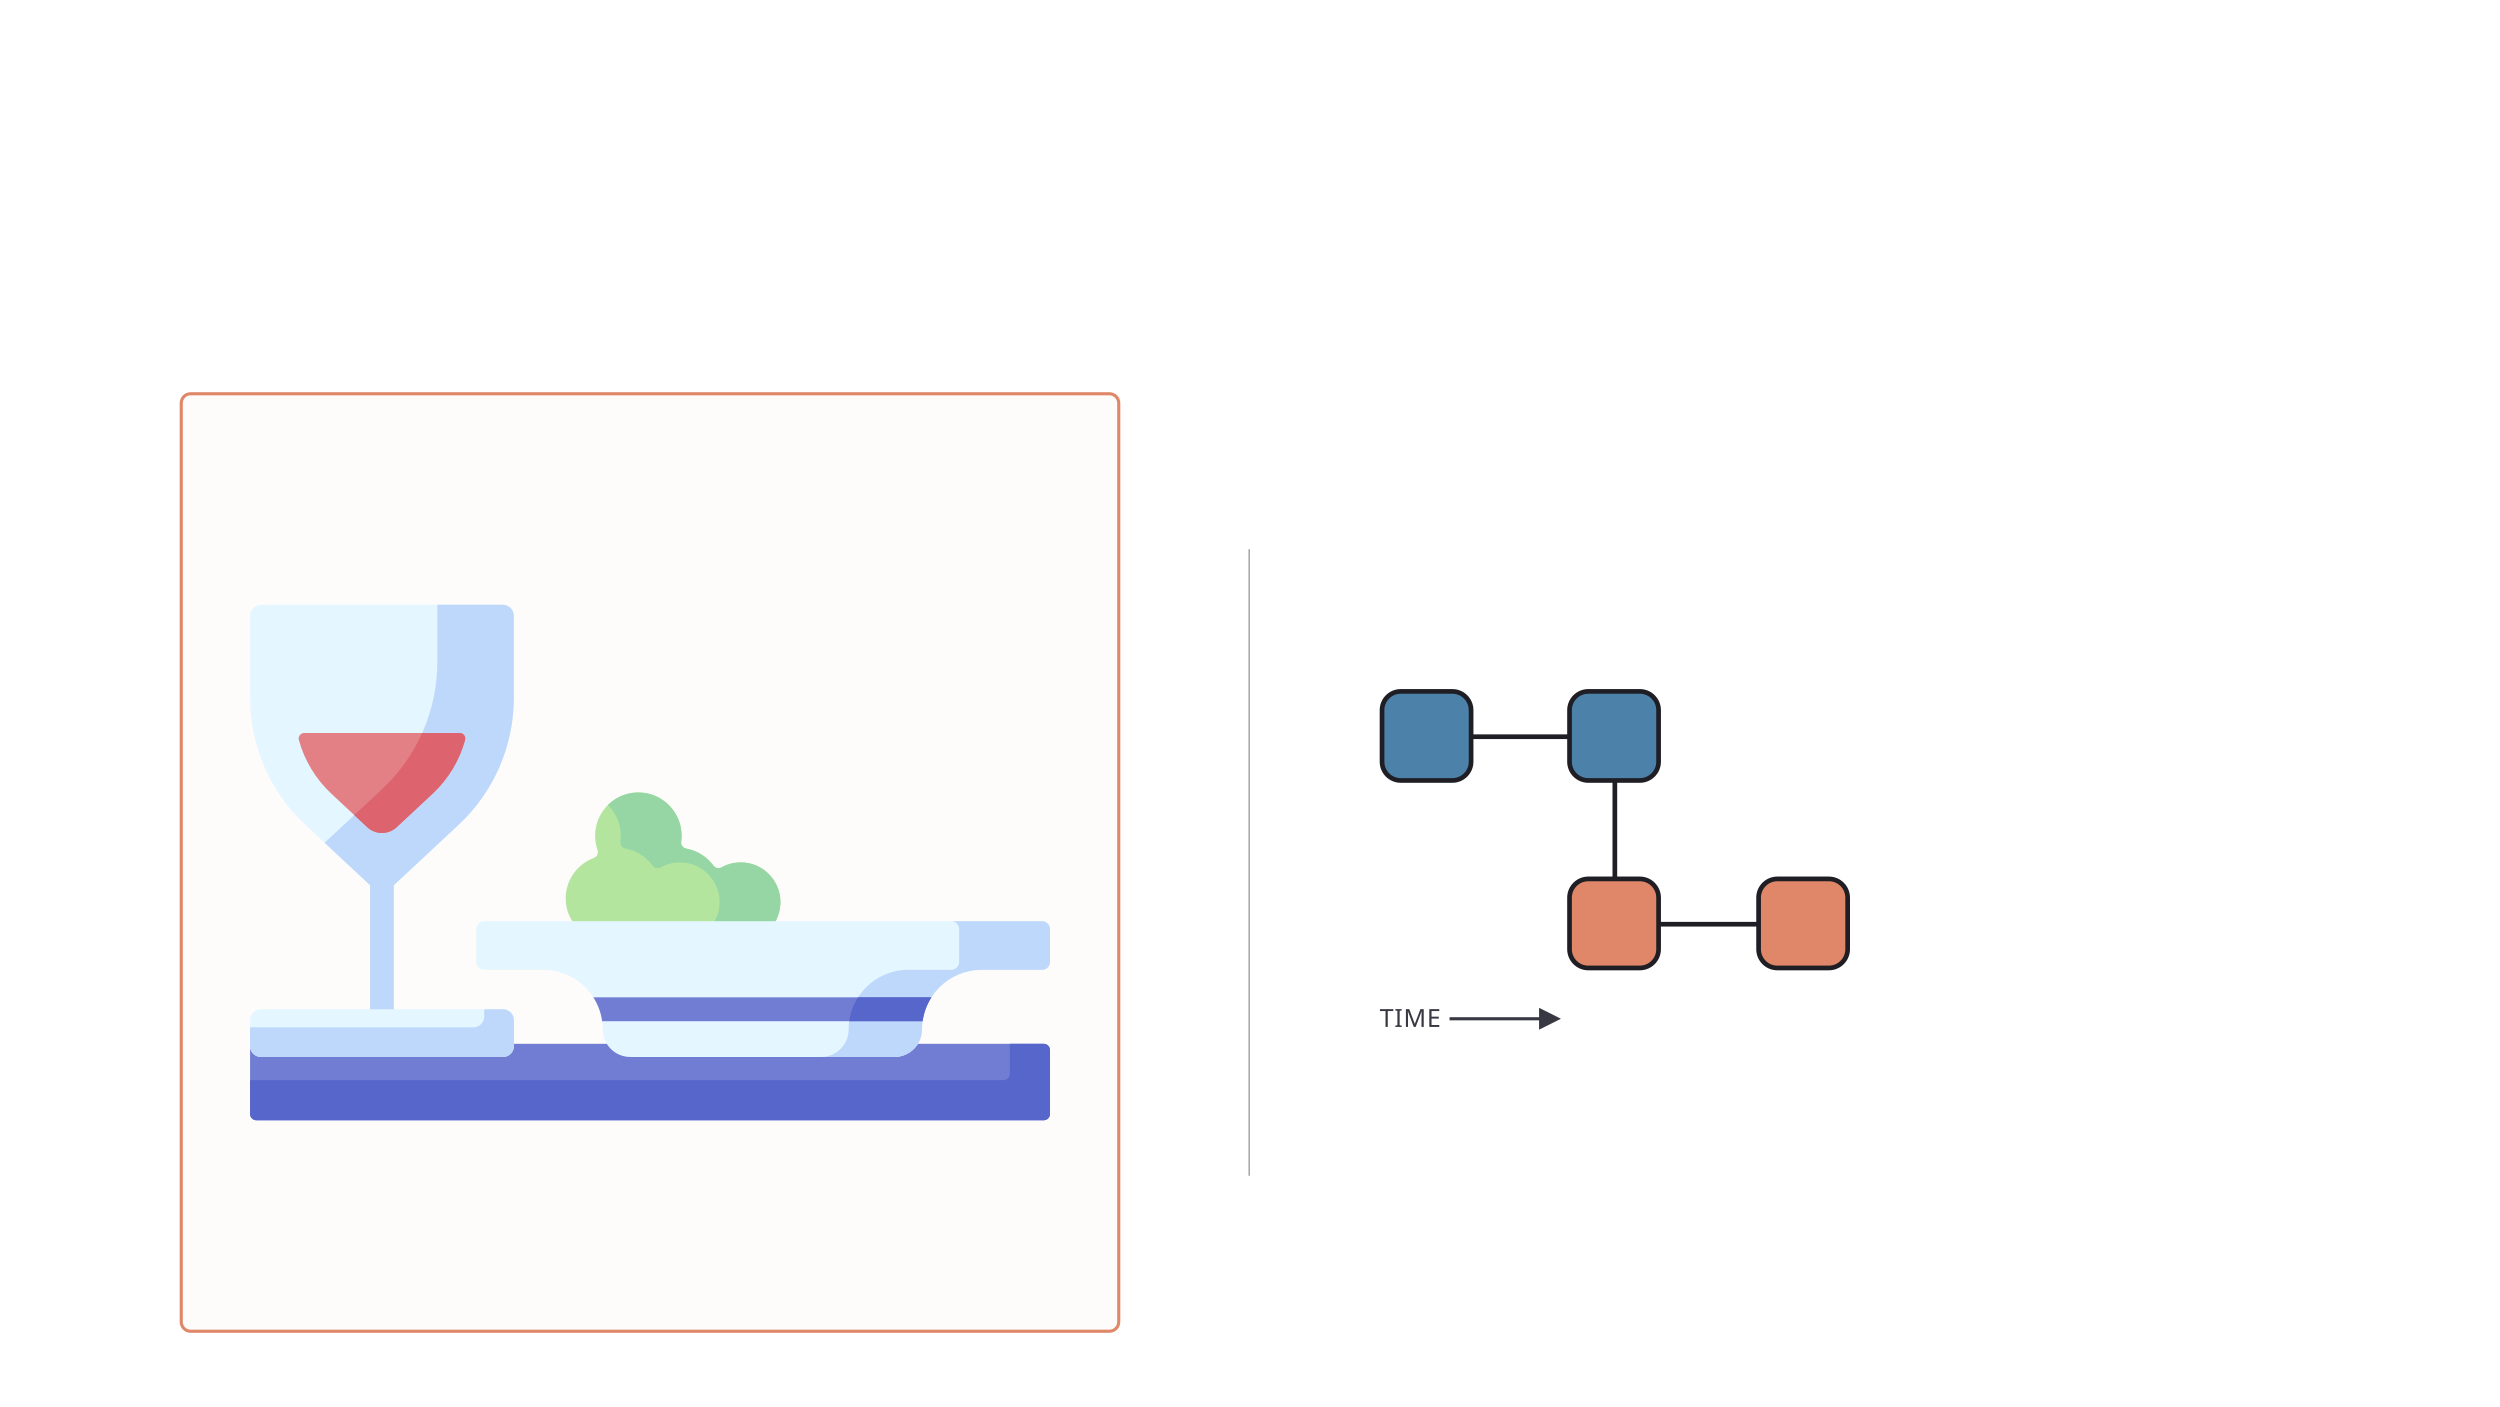
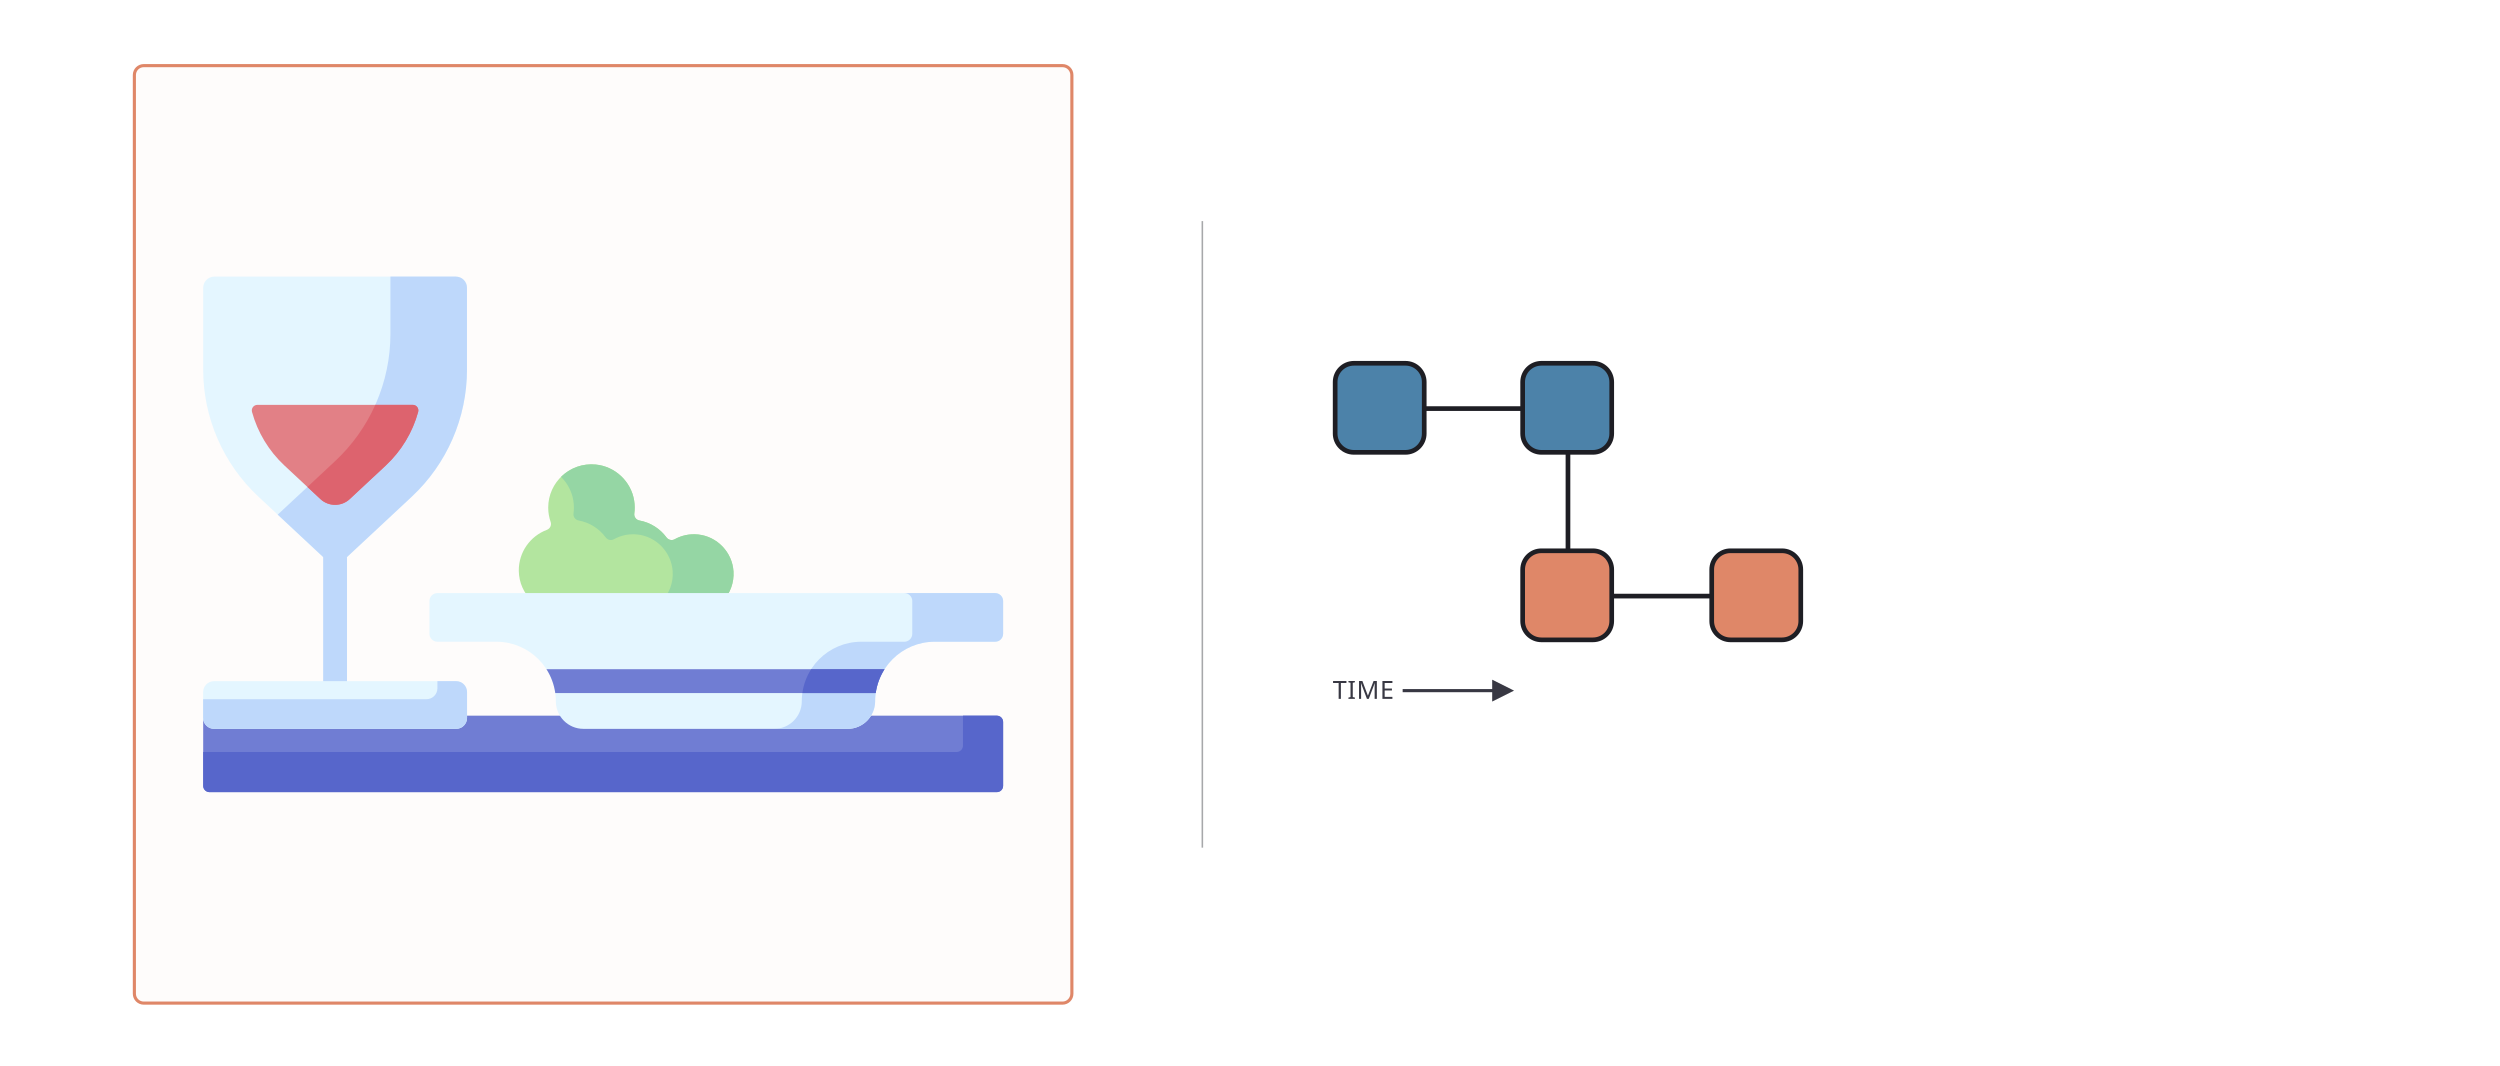
- <svg xmlns="http://www.w3.org/2000/svg" width="1600px" height="900px" viewBox="0 0 1600 900" version="1.1">
+ <svg xmlns="http://www.w3.org/2000/svg" width="1600px" height="682px" viewBox="0 0 1600 682" version="1.1">
  <g id="slide-4-food" stroke="none" stroke-width="1" fill="none" fill-rule="evenodd">
-     <g id="Group" transform="translate(883, 441)" fill="#4C82A9" stroke="#1E1E24" stroke-width="3">
+     <g id="Group" transform="translate(853, 231)" fill="#4C82A9" stroke="#1E1E24" stroke-width="3">
      <g id="idea-share">
        <rect id="Rectangle" x="1.5" y="1.5" width="57" height="57" rx="12" />
      </g>
    </g>
-     <g id="Group" transform="translate(1003, 441)" fill="#4C82A9" stroke="#1E1E24" stroke-width="3">
+     <g id="Group" transform="translate(973, 231)" fill="#4C82A9" stroke="#1E1E24" stroke-width="3">
      <g id="idea-share">
        <rect id="Rectangle" x="1.5" y="1.5" width="57" height="57" rx="12" />
      </g>
    </g>
-     <g id="Group" transform="translate(1003, 561)" fill="#DF8768" stroke="#1E1E24" stroke-width="3">
+     <g id="Group" transform="translate(973, 351)" fill="#DF8768" stroke="#1E1E24" stroke-width="3">
      <g id="idea-draft">
        <rect id="Rectangle" x="1.5" y="1.5" width="57" height="57" rx="12" />
      </g>
    </g>
-     <g id="Group" transform="translate(1124, 561)" fill="#DF8768" stroke="#1E1E24" stroke-width="3">
+     <g id="Group" transform="translate(1094, 351)" fill="#DF8768" stroke="#1E1E24" stroke-width="3">
      <g id="idea-draft">
        <rect id="Rectangle" x="1.5" y="1.5" width="57" height="57" rx="12" />
      </g>
    </g>
-     <g id="Group" transform="translate(1064, 591)" stroke="#1E1E24" stroke-linecap="square" stroke-width="3">
+     <g id="Group" transform="translate(1034, 381)" stroke="#1E1E24" stroke-linecap="square" stroke-width="3">
      <g id="horizontal-track">
        <line x1="0" y1="0.5" x2="60" y2="0.5" id="Line" />
      </g>
    </g>
-     <g id="Group" transform="translate(943, 471)" stroke="#1E1E24" stroke-linecap="square" stroke-width="3">
+     <g id="Group" transform="translate(913, 261)" stroke="#1E1E24" stroke-linecap="square" stroke-width="3">
      <g id="horizontal-track">
        <line x1="0" y1="0.5" x2="60" y2="0.5" id="Line" />
      </g>
    </g>
-     <g id="time-reference-frame" transform="translate(883, 641)" fill="#383843">
+     <g id="time-reference-frame" transform="translate(853, 431)" fill="#383843">
      <path id="Line-2" d="M102,4 L116,11 L102,18 L102,12 L44.697,12 L44.697,10 L102,10 L102,4 Z" fill-rule="nonzero" />
      <text id="TIME" font-family="Nunito-Regular, Nunito" font-size="16" font-weight="normal" letter-spacing="0.457">
        <tspan x="0" y="16.256">TIME</tspan>
      </text>
    </g>
-     <g id="Group" transform="translate(1033, 501)" stroke="#1E1E24" stroke-linecap="square" stroke-width="3">
+     <g id="Group" transform="translate(1003, 291)" stroke="#1E1E24" stroke-linecap="square" stroke-width="3">
      <g id="vertical-track">
        <line x1="0.5" y1="0" x2="0.5" y2="60" id="Line" />
      </g>
    </g>
-     <rect id="Rectangle" stroke="#DF8768" stroke-width="2" fill="#FEFCFB" x="116" y="252" width="600" height="600" rx="6" />
-     <g id="restaurant" transform="translate(160, 387)" fill-rule="nonzero">
+     <rect id="Rectangle" stroke="#DF8768" stroke-width="2" fill="#FEFCFB" x="86" y="42" width="600" height="600" rx="6" />
+     <g id="restaurant" transform="translate(130, 177)" fill-rule="nonzero">
      <path d="M508,329.969 L4.04,329.969 C1.831,329.969 0.04,328.178 0.04,325.969 L0.04,285.03 C0.04,282.821 1.831,281.03 4.04,281.03 L508,281.03 C510.209,281.03 512,282.821 512,285.03 L512,325.968 C512,328.178 510.209,329.969 508,329.969 L508,329.969 Z" id="Path" fill="#707DD3" />
      <path d="M507.93,281.03 L486.304,281.03 L486.304,300.202 C486.304,302.45 484.482,304.272 482.234,304.272 L0.04,304.272 L0.04,325.898 C0.04,328.146 1.862,329.968 4.11,329.968 L507.93,329.968 C510.178,329.968 512,328.146 512,325.898 L512,285.1 C512,282.853 510.178,281.03 507.93,281.03 Z" id="Path" fill="#5766CB" />
      <path d="M316.825,165.076 C311.334,164.502 306.155,165.685 301.772,168.126 C299.986,169.121 297.76,168.569 296.546,166.925 C292.444,161.366 286.312,157.4 279.243,156.115 C277.141,155.733 275.667,153.764 275.959,151.648 C276.325,148.996 276.315,146.224 275.859,143.382 C273.89,131.111 263.697,121.528 251.327,120.317 C234.785,118.698 220.854,131.653 220.854,147.862 C220.854,151.069 221.401,154.148 222.405,157.012 C223.123,159.062 222.057,161.329 220.022,162.089 C209.44,166.042 201.926,176.285 202.026,188.27 C202.157,203.571 215.049,215.712 230.351,215.712 L314.097,215.712 C328.664,215.712 340.365,203.445 339.434,188.677 C338.664,176.45 329.009,166.349 316.825,165.076 Z" id="Path" fill="#B3E59F" />
      <path d="M339.435,188.677 C338.664,176.451 329.01,166.349 316.825,165.076 C311.334,164.502 306.155,165.685 301.772,168.126 C299.986,169.121 297.76,168.569 296.546,166.924 C292.444,161.365 286.312,157.399 279.243,156.114 C277.141,155.732 275.667,153.763 275.959,151.647 C276.325,148.995 276.315,146.223 275.859,143.381 C273.89,131.109 263.697,121.527 251.327,120.316 C242.635,119.465 234.667,122.643 229.059,128.197 C233.132,132.221 235.991,137.484 236.937,143.38 C237.393,146.222 237.403,148.994 237.037,151.646 C236.745,153.763 238.218,155.731 240.321,156.113 C247.389,157.398 253.522,161.364 257.624,166.923 C258.838,168.568 261.064,169.119 262.85,168.125 C267.233,165.684 272.412,164.501 277.903,165.075 C290.087,166.348 299.742,176.449 300.513,188.676 C301.444,203.443 289.743,215.711 275.176,215.711 L314.098,215.711 C328.664,215.711 340.366,203.444 339.435,188.677 L339.435,188.677 Z" id="Path" fill="#95D6A4" />
      <polygon id="Path" fill="#BED8FB" points="76.823 175.155 92.086 175.155 92.086 281.03 76.823 281.03" />
      <g id="Group" transform="translate(0, 258)">
        <path d="M161.909,31.463 L7,31.463 C3.134,31.463 0,28.329 0,24.463 L0,7.936 C0,4.07 3.134,0.936 7,0.936 L161.909,0.936 C165.775,0.936 168.909,4.07 168.909,7.936 L168.909,24.463 C168.909,28.329 165.775,31.463 161.909,31.463 Z" id="Path" fill="#E4F6FF" />
        <path d="M161.909,0.936 L149.942,0.936 L149.942,5.496 C149.942,9.362 146.808,12.496 142.942,12.496 L-2.84217094e-14,12.496 L-2.84217094e-14,24.463 C-2.84217094e-14,28.329 3.134,31.463 7,31.463 L161.909,31.463 C165.775,31.463 168.909,28.329 168.909,24.463 L168.909,7.936 C168.909,4.07 165.775,0.936 161.909,0.936 L161.909,0.936 Z" id="Path" fill="#BED8FB" />
      </g>
      <g id="Group">
        <path d="M133.495,140.889 L92.086,179.508 L76.823,179.508 L35.414,140.888 C12.851,119.846 0.04,90.379 0.04,59.527 L0.04,7.177 C0.04,3.23 3.24,0.031 7.186,0.031 L161.722,0.031 C165.669,0.031 168.868,3.231 168.868,7.177 L168.868,59.527 C168.868,90.379 156.057,119.846 133.495,140.889 L133.495,140.889 Z" id="Path" fill="#E4F6FF" />
        <path d="M119.876,0.031 L119.876,36.73 C119.876,67.582 107.065,97.049 84.502,118.091 L47.736,152.381 L82.372,184.684 C83.545,185.778 85.364,185.778 86.536,184.684 L133.495,140.889 C156.057,119.847 168.869,90.38 168.869,59.528 L168.869,7.178 C168.869,3.231 165.669,0.031 161.723,0.031 L119.876,0.031 L119.876,0.031 Z" id="Path" fill="#BED8FB" />
        <path d="M34.734,82.104 C32.374,82.104 30.658,84.352 31.283,86.628 C34.858,99.644 41.981,111.556 52.038,120.935 L75.056,142.402 C80.349,147.339 88.56,147.339 93.853,142.402 L116.871,120.935 C126.928,111.556 134.051,99.644 137.626,86.628 C138.251,84.352 136.535,82.104 134.175,82.104 L34.734,82.104 Z" id="Path" fill="#E28086" />
        <path d="M110.194,82.104 C104.184,95.558 95.507,107.829 84.503,118.091 L66.746,134.652 L75.056,142.402 C80.349,147.339 88.56,147.339 93.853,142.402 L116.871,120.935 C126.928,111.556 134.051,99.644 137.626,86.628 C138.251,84.352 136.535,82.104 134.175,82.104 L110.194,82.104 Z" id="Path" fill="#DD636E" />
      </g>
      <path d="M506.912,202.577 L149.933,202.577 C147.123,202.577 144.845,204.855 144.845,207.665 L144.845,228.617 C144.845,231.427 147.123,233.705 149.933,233.705 L187.629,233.705 C208.68,233.705 225.744,250.77 225.744,271.821 C225.744,281.565 233.643,289.464 243.387,289.464 L412.44,289.464 C422.184,289.464 430.083,281.565 430.083,271.821 C430.083,250.77 447.148,233.705 468.198,233.705 L506.911,233.705 C509.721,233.705 511.999,231.427 511.999,228.617 L511.999,207.665 C511.999,204.855 509.722,202.577 506.912,202.577 Z" id="Path" fill="#E4F6FF" />
      <path d="M506.912,202.577 L448.771,202.577 C451.581,202.577 453.859,204.855 453.859,207.665 L453.859,228.617 C453.859,231.427 451.581,233.705 448.771,233.705 L421.251,233.705 C400.2,233.705 383.136,250.77 383.136,271.821 C383.136,281.565 375.237,289.464 365.493,289.464 L412.441,289.464 C422.185,289.464 430.084,281.565 430.084,271.821 C430.084,250.77 447.149,233.705 468.199,233.705 L506.912,233.705 C509.722,233.705 512,231.427 512,228.617 L512,207.665 C512,204.855 509.722,202.577 506.912,202.577 Z" id="Path" fill="#BED8FB" />
      <path d="M436.083,251.304 L219.744,251.304 C222.641,255.83 224.608,261.006 225.375,266.567 L430.452,266.567 C431.22,261.006 433.186,255.83 436.083,251.304 L436.083,251.304 Z" id="Path" fill="#707DD3" />
      <path d="M383.504,266.568 L430.452,266.568 C431.219,261.006 433.186,255.83 436.083,251.305 L389.135,251.305 C386.238,255.83 384.271,261.006 383.504,266.568 Z" id="Path" fill="#5766CB" />
    </g>
-     <line x1="799.5" y1="352" x2="799.5" y2="752" id="Line" stroke="#A7A8AA" stroke-linecap="square" />
+     <line x1="769.5" y1="142" x2="769.5" y2="542" id="Line" stroke="#A7A8AA" stroke-linecap="square" />
  </g>
</svg>
